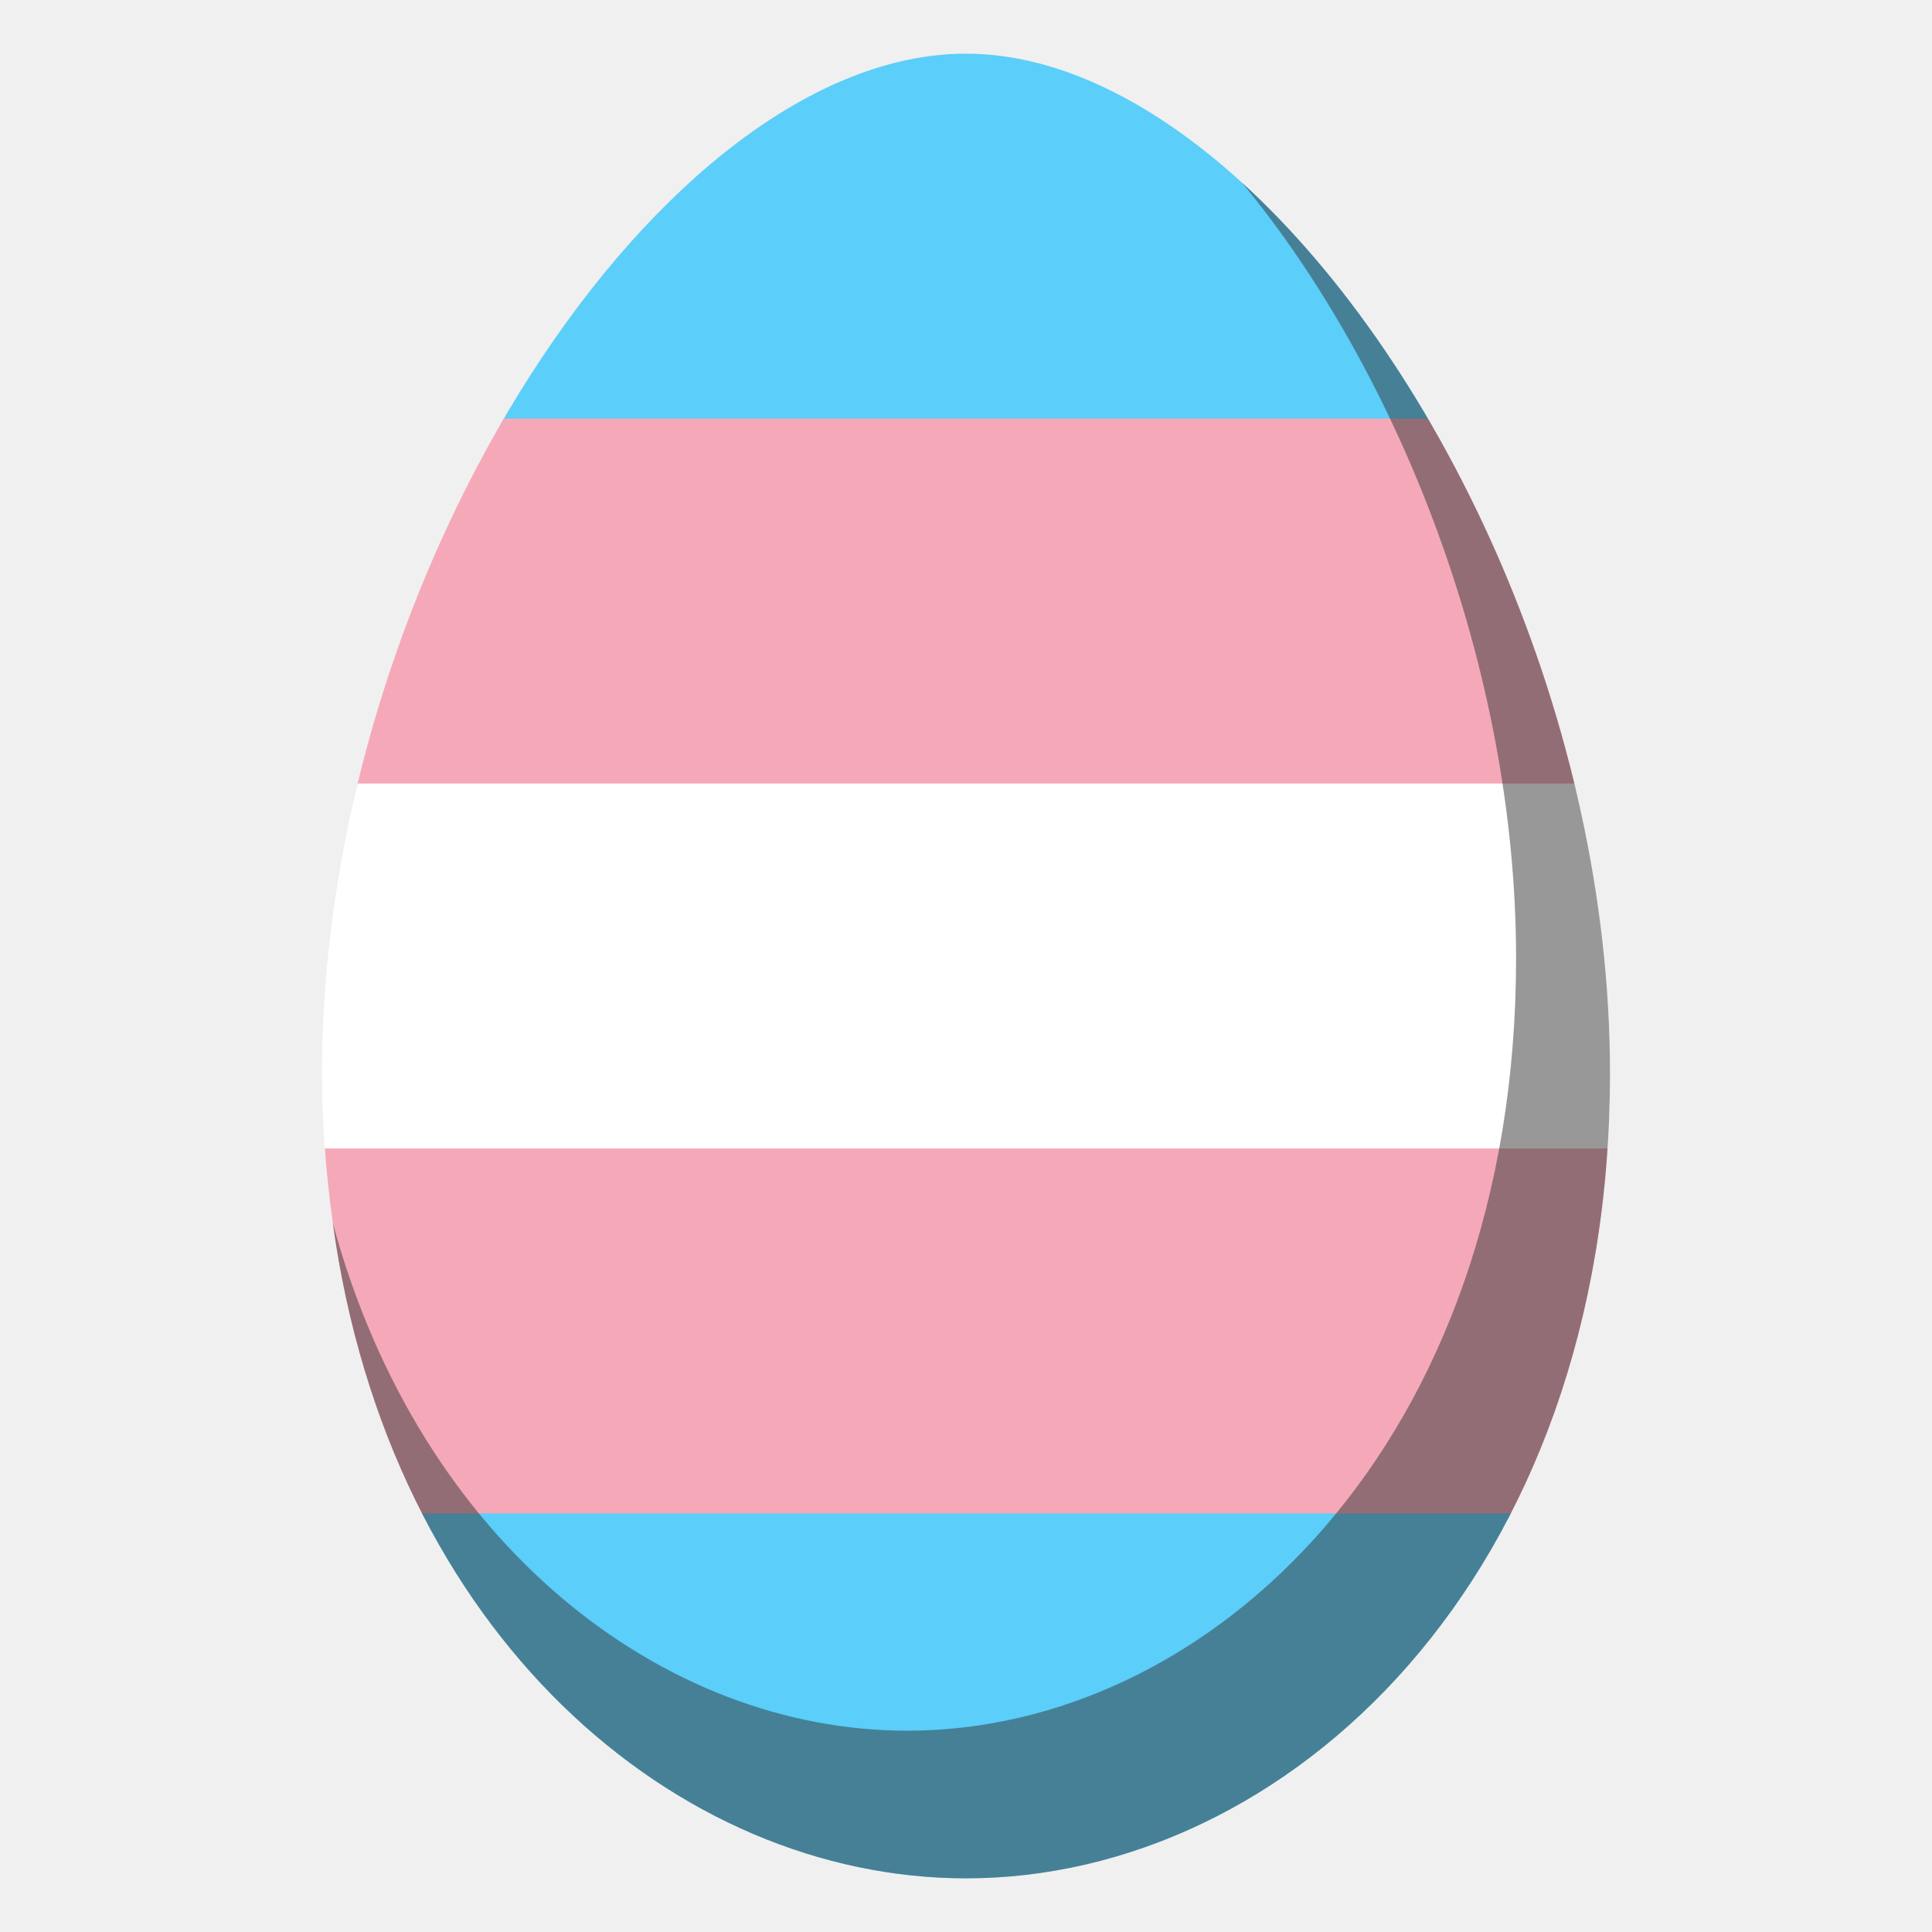
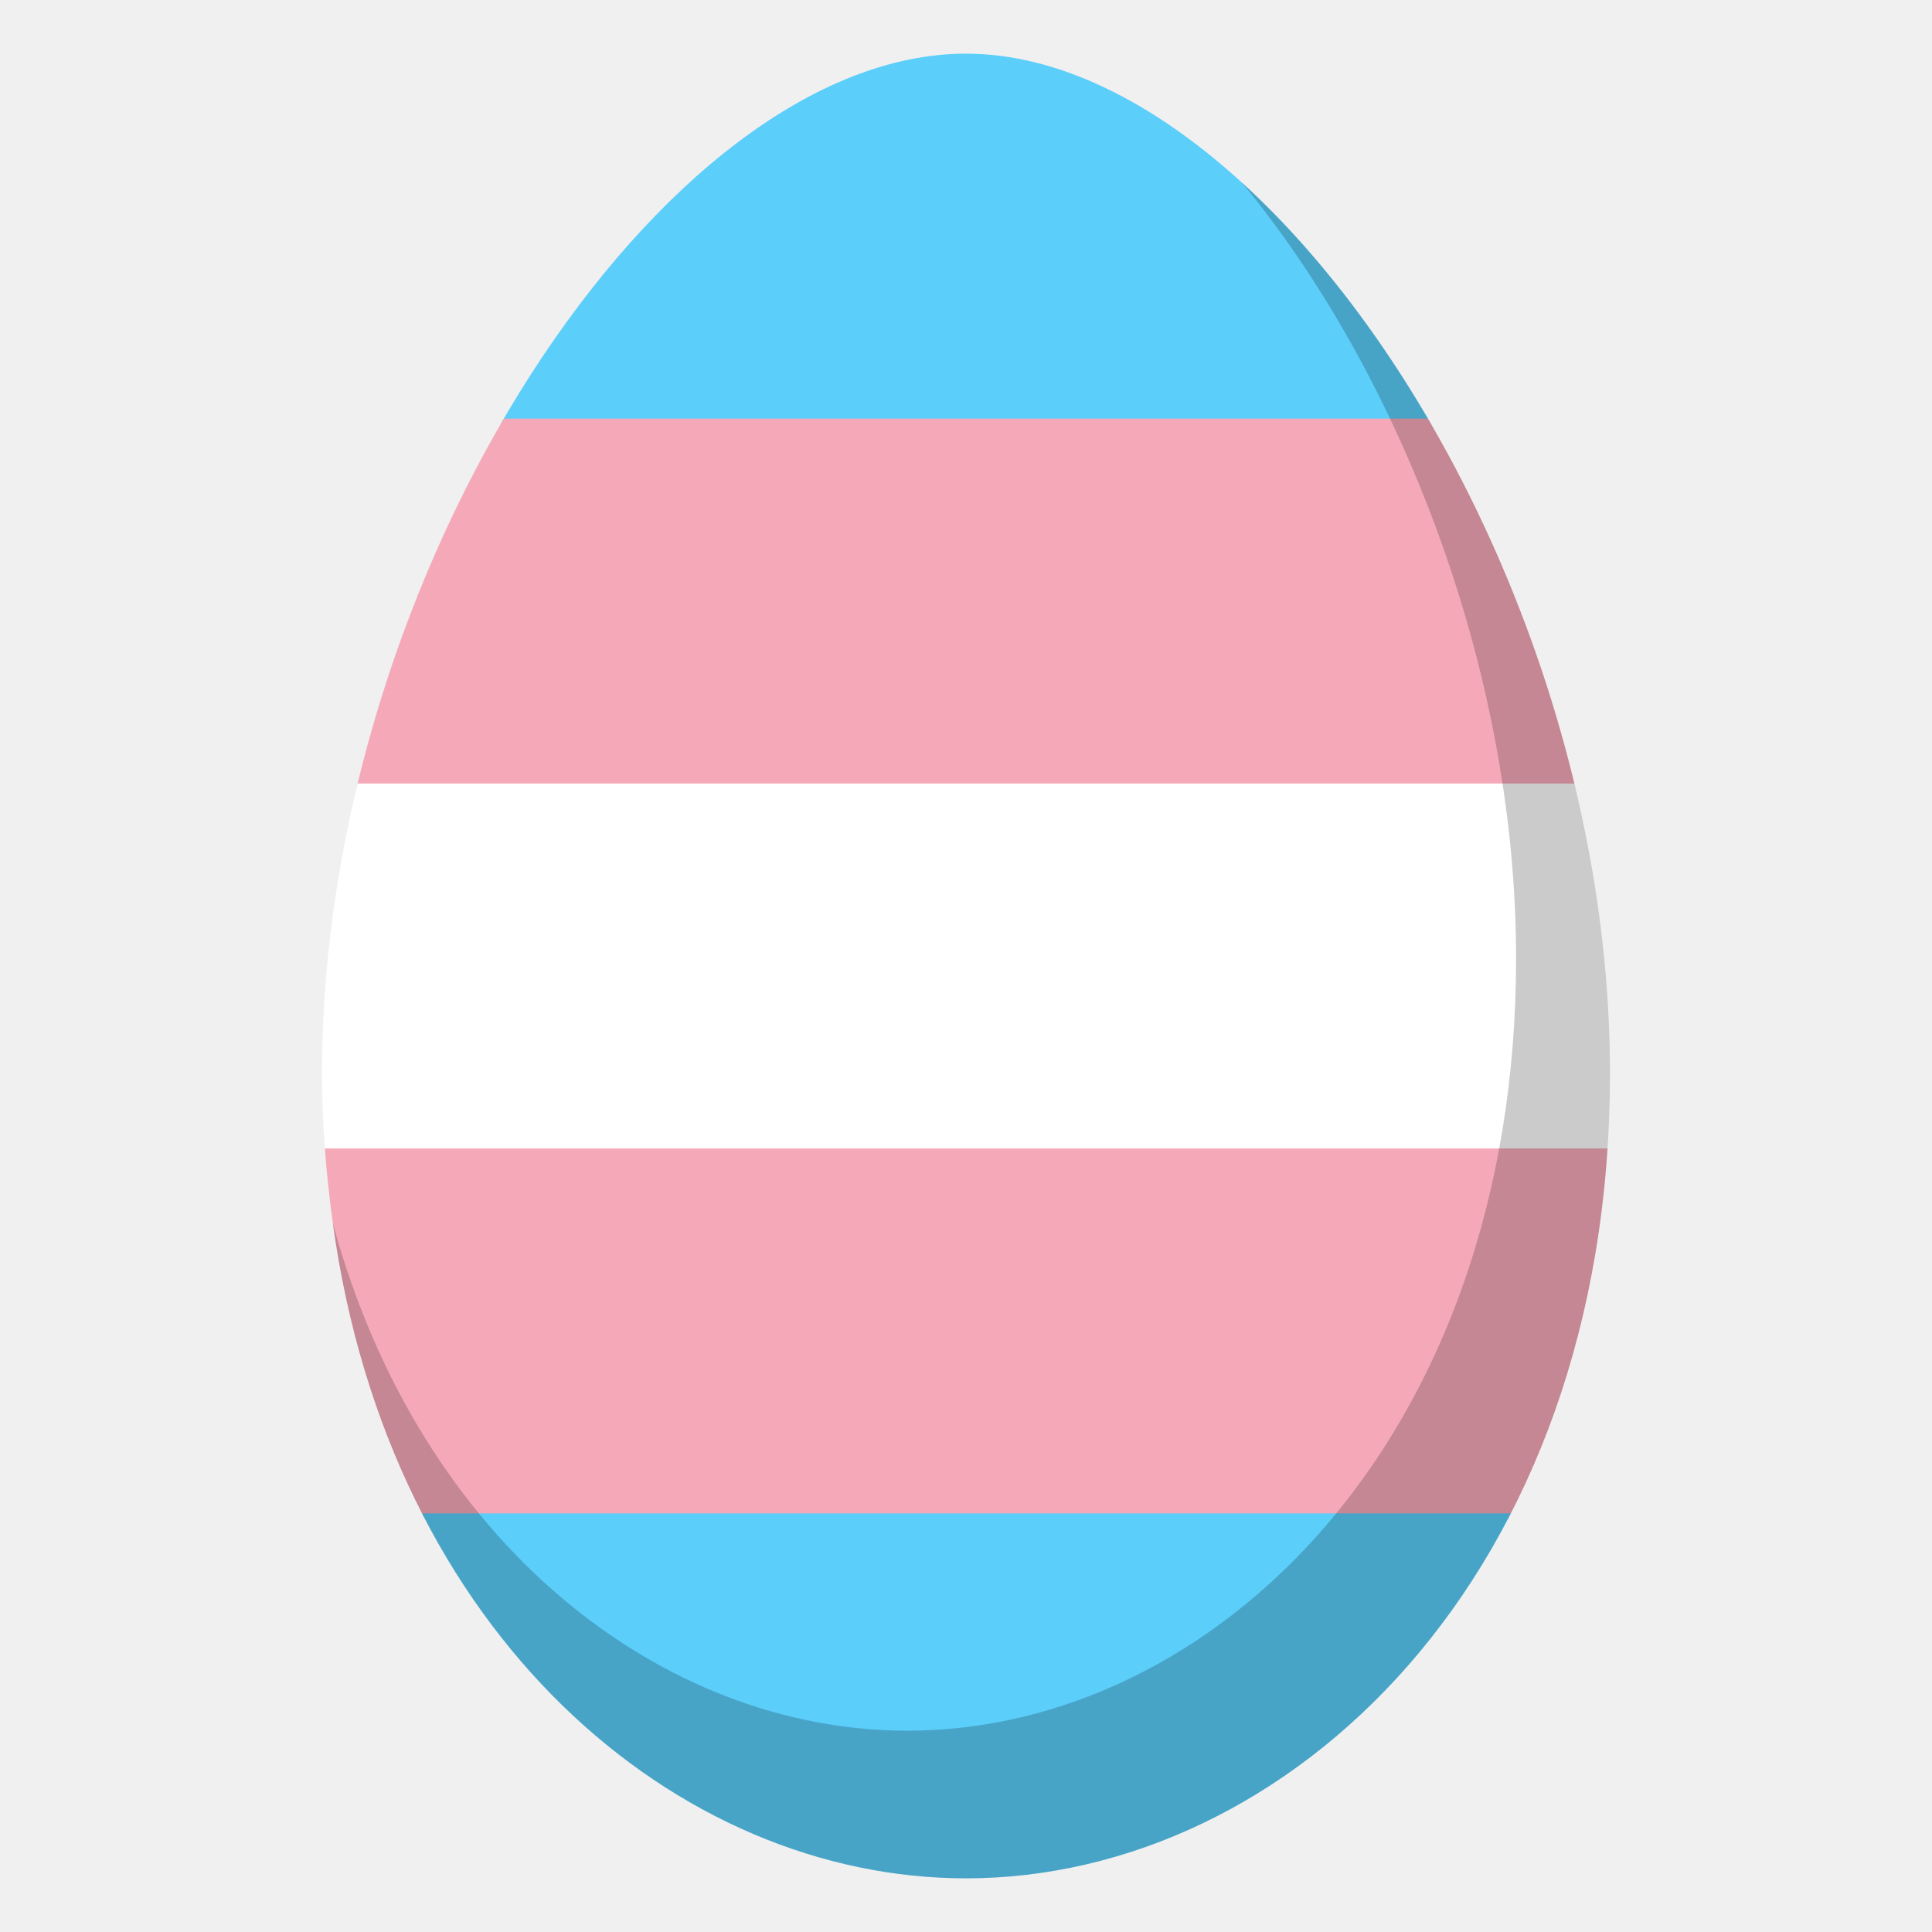
<svg xmlns="http://www.w3.org/2000/svg" viewBox="0 0 36 36">
  <g transform="rotate(0)" clip-path="url(#stripesClip)">
    <rect x="6" y="1" width="24" height="6.90" fill="#5bcefa" />
    <rect x="6" y="7.80" width="24" height="6.90" fill="#f5a9b8" />
    <rect x="6" y="14.60" width="24" height="6.90" fill="#ffffff" />
    <rect x="6" y="21.40" width="24" height="6.90" fill="#f5a9b8" />
    <rect x="6" y="28.20" width="24" height="6.90" fill="#5bcefa" />
  </g>
-   <path fill="rgba(50,50,50,0.5)" d="M23.142 3.403c2.908 3.519 5.108 9.018 5.108 14.453 0 9.009-5.672 14.393-11.344 14.393-4.541 0-9.075-3.459-10.705-9.459C7.261 30.484 12.623 35 18 35c6 0 12-5.611 12-15 0-6.531-3.086-13.161-6.858-16.597z" />
+   <path style="mix-blend-mode: multiply;" fill="rgba(50,50,50,0.25)" d="M23.142 3.403c2.908 3.519 5.108 9.018 5.108 14.453 0 9.009-5.672 14.393-11.344 14.393-4.541 0-9.075-3.459-10.705-9.459C7.261 30.484 12.623 35 18 35c6 0 12-5.611 12-15 0-6.531-3.086-13.161-6.858-16.597z" />
  <defs>
    <clipPath id="stripesClip">
      <path id="stripes" fill="#F7DECE" d="M23.142 3.403C21.492 1.899 19.712 1 18 1 12.375 1 6 10.611 6 20c0 .975.079 1.899.202 2.791C7.261 30.484 12.623 35 18 35c6 0 12-5.611 12-15 0-6.531-3.086-13.161-6.858-16.597z" transform="rotate(0)" />
    </clipPath>
  </defs>
</svg>
